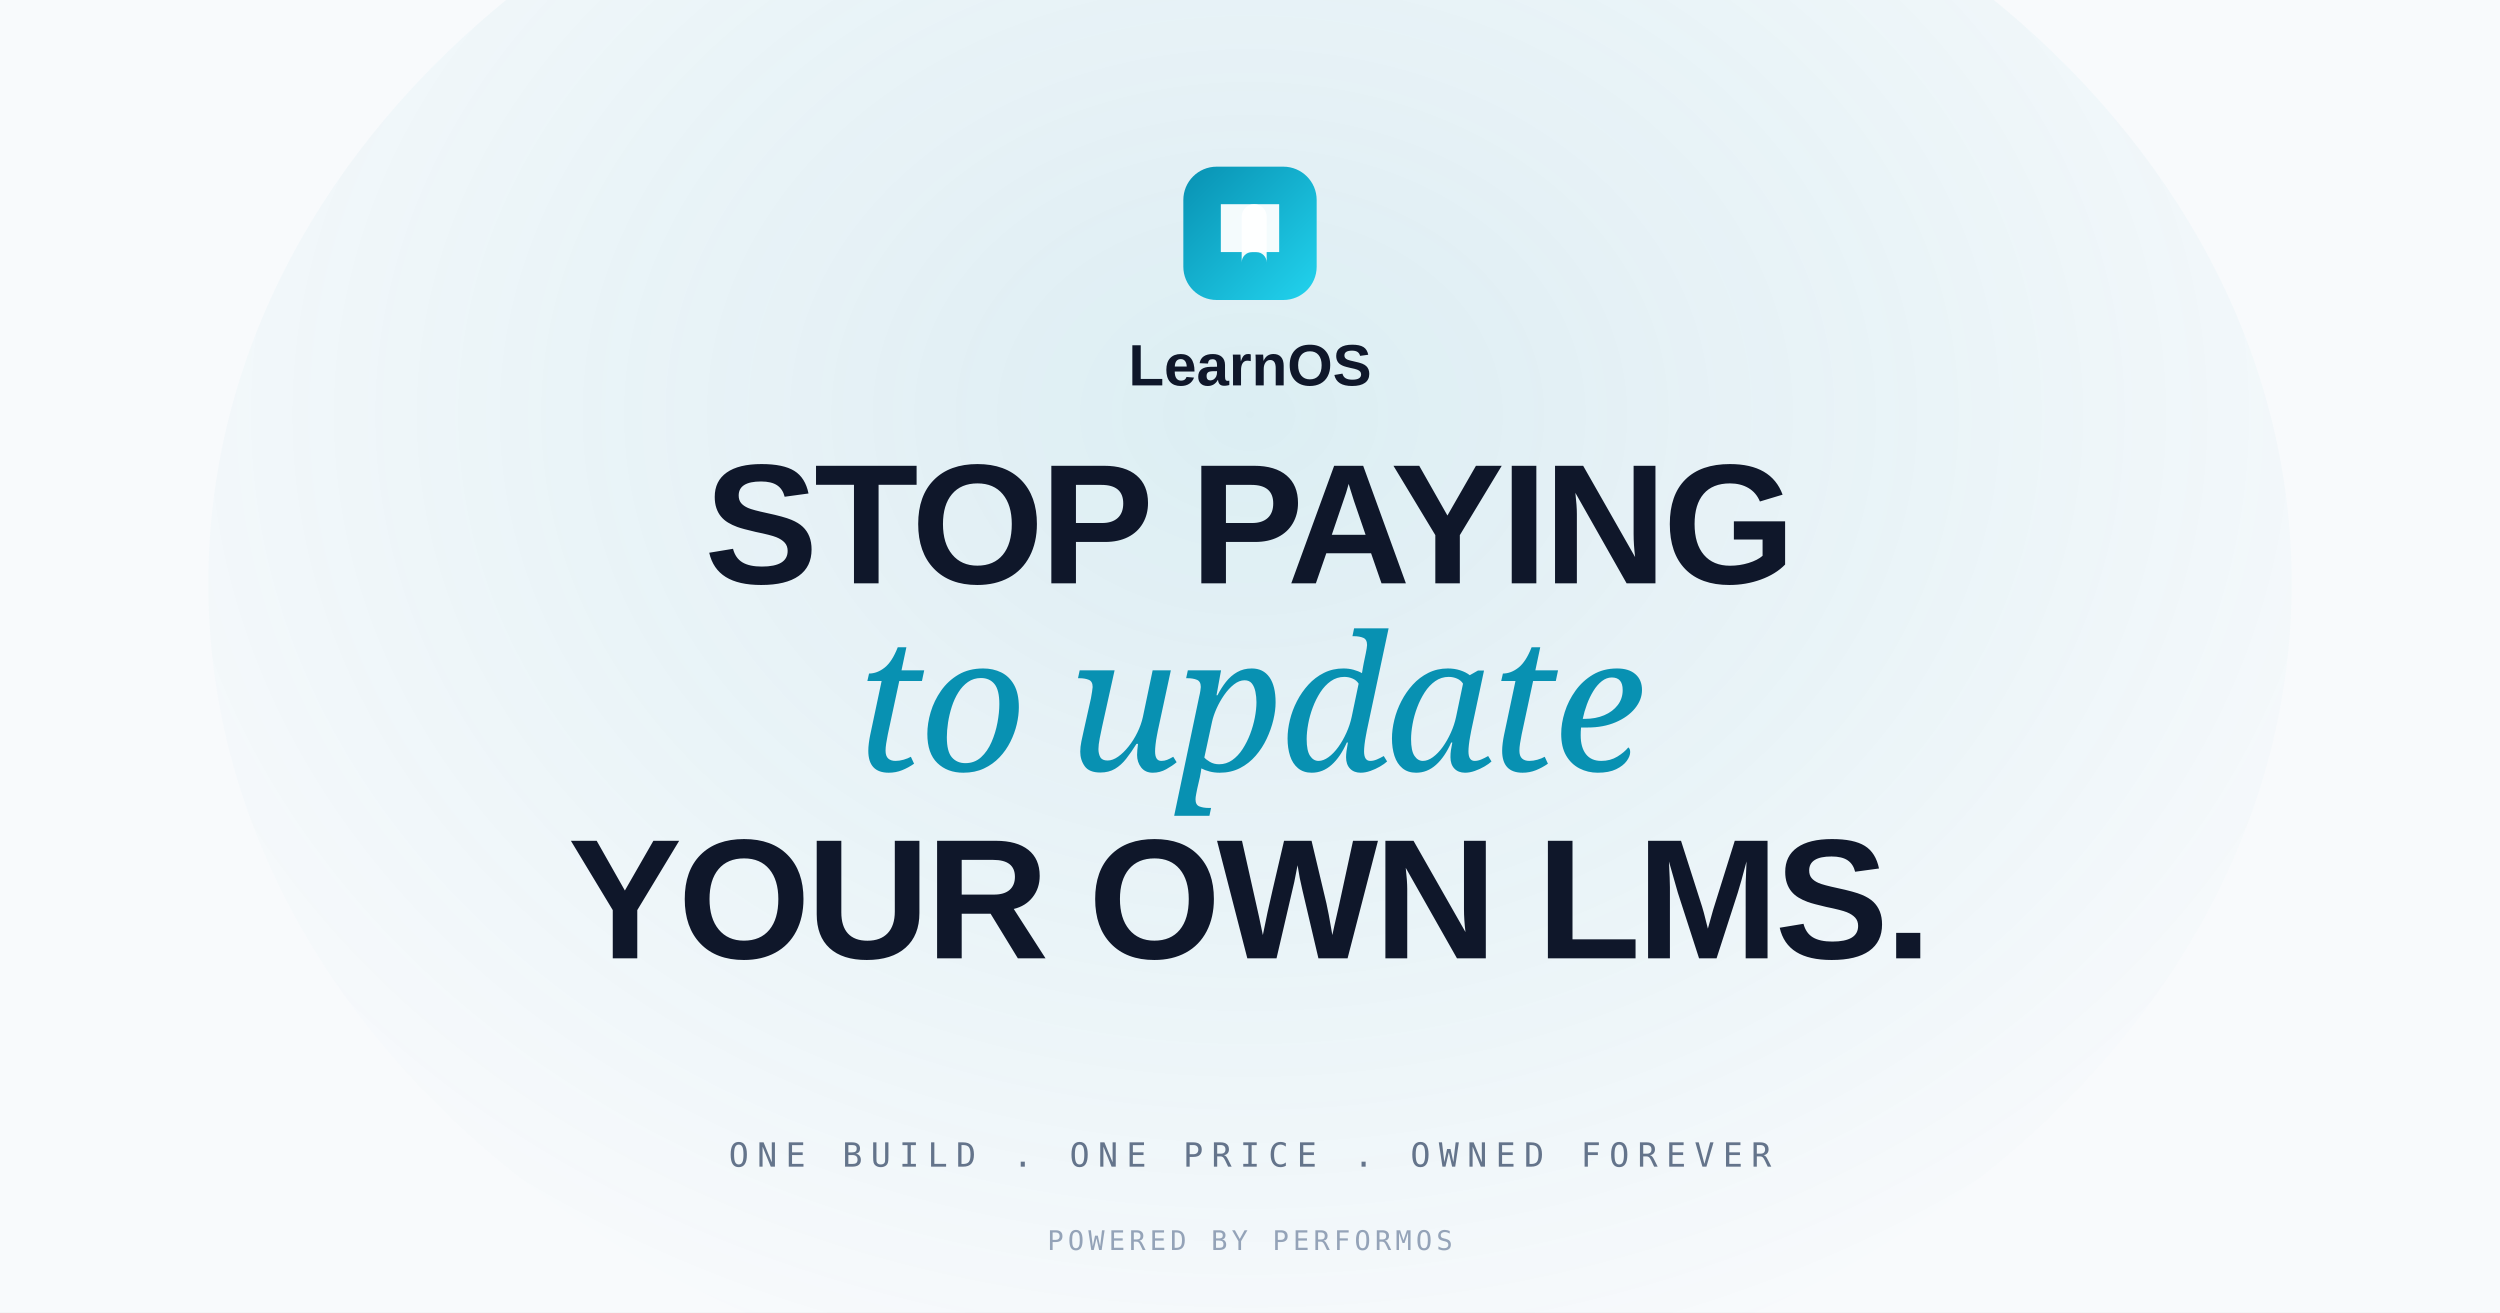
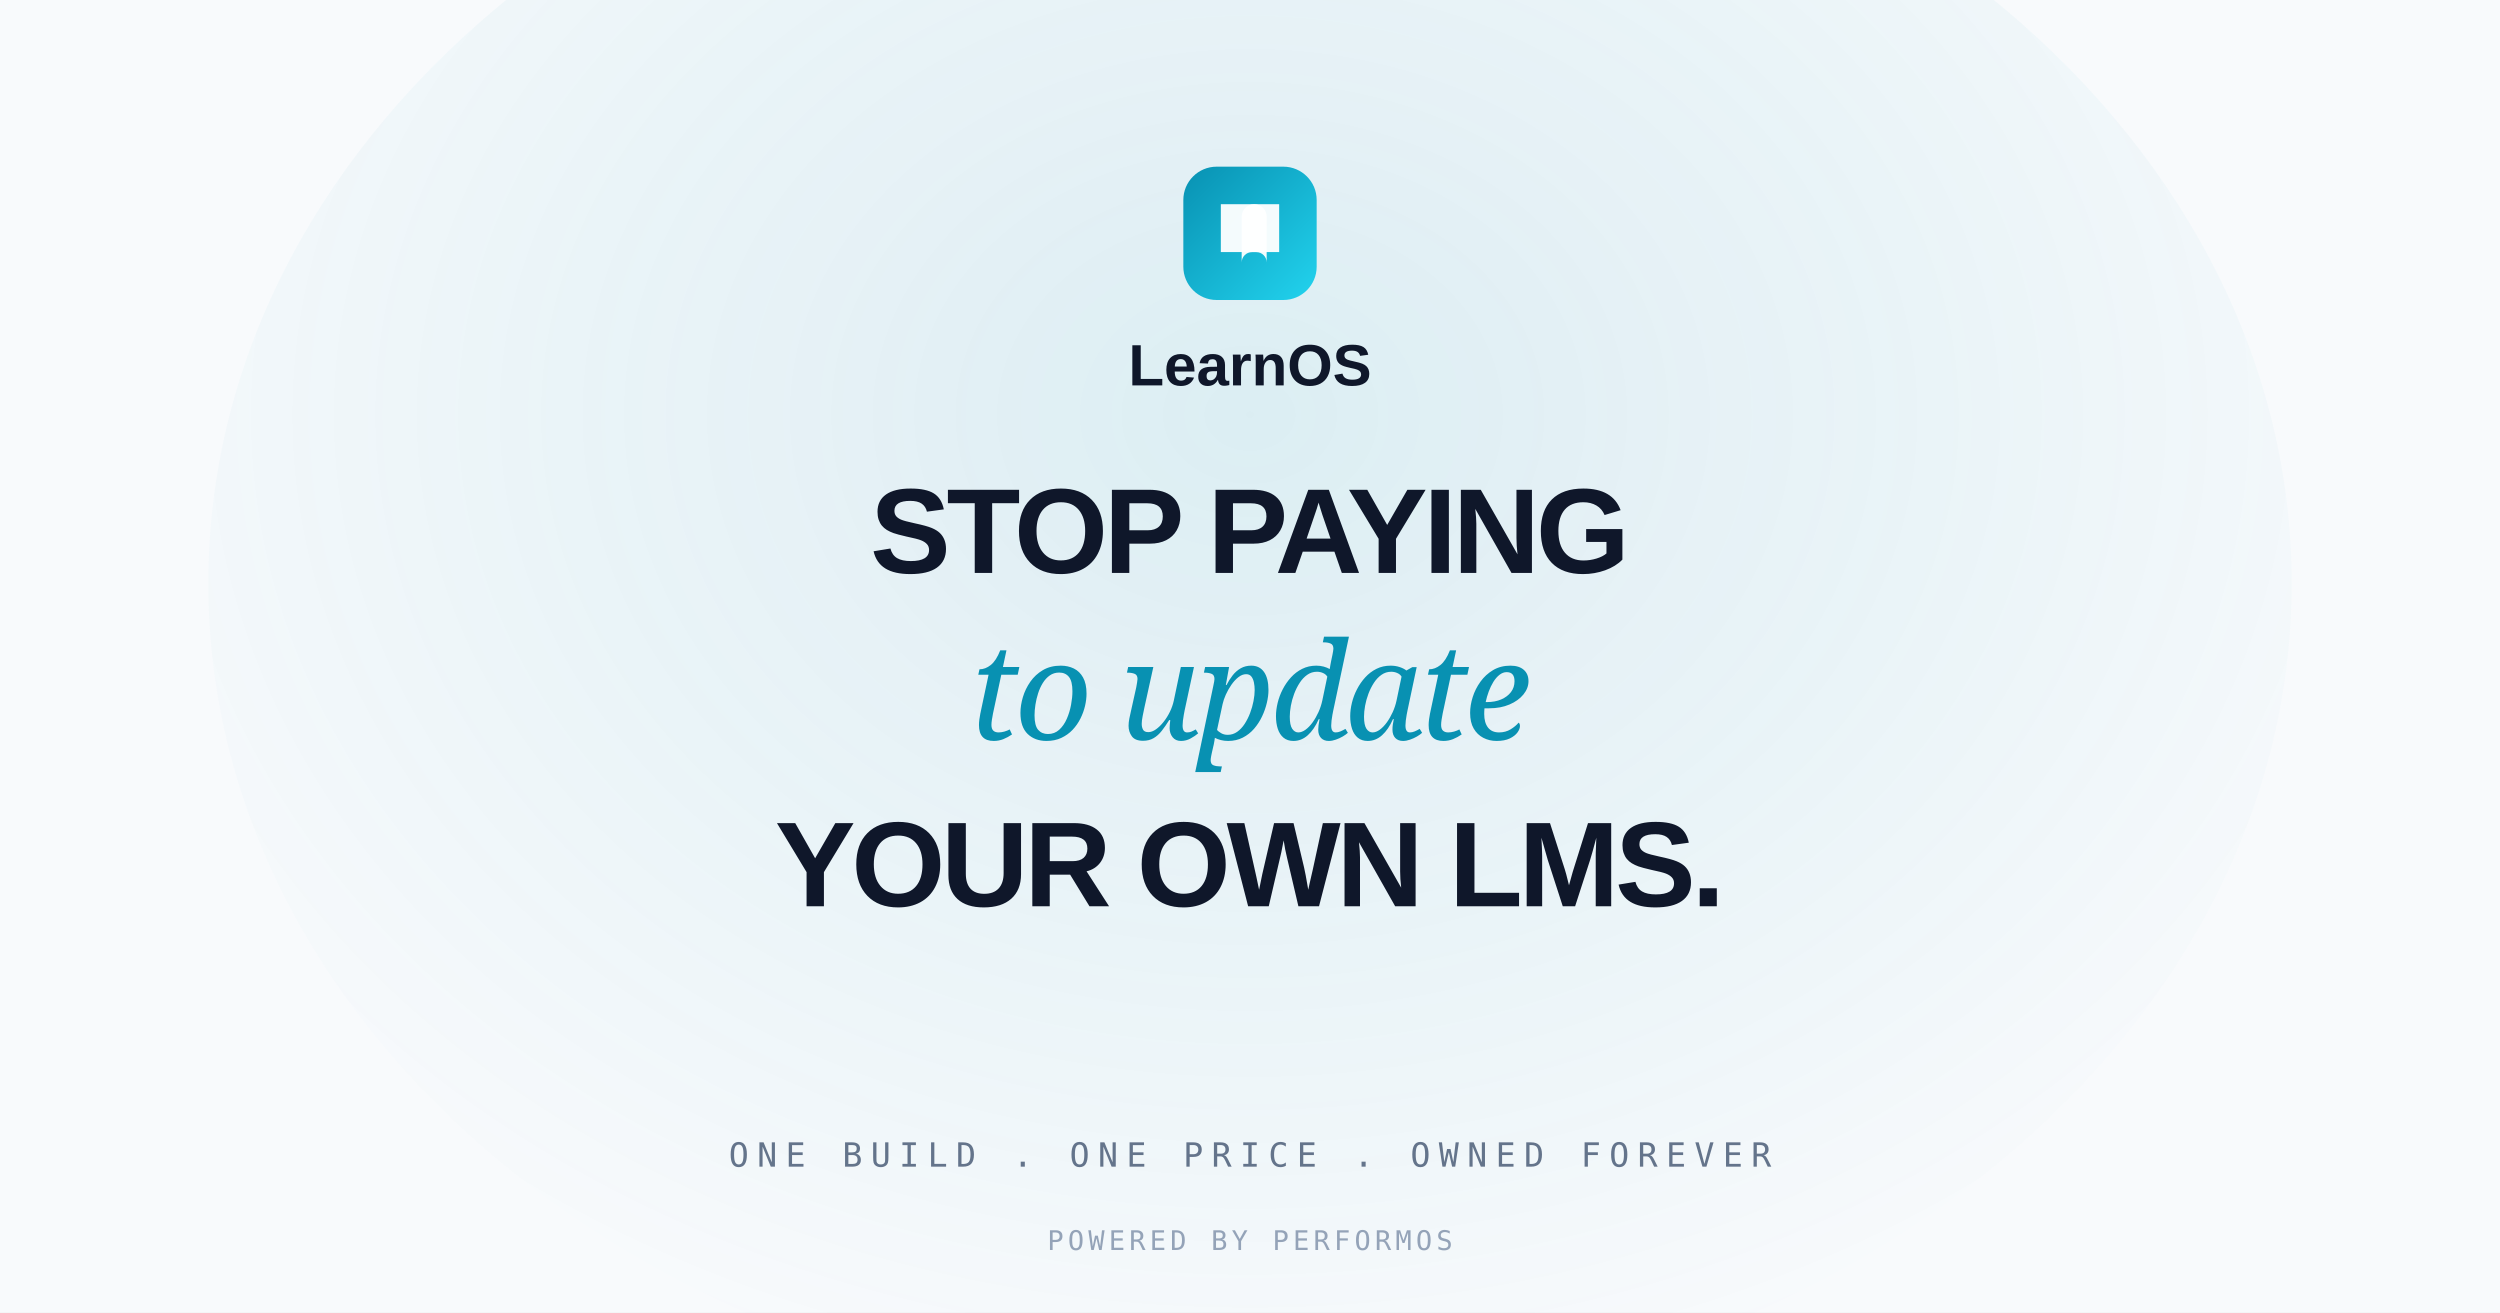
<svg xmlns="http://www.w3.org/2000/svg" viewBox="0 0 1200 630" width="1200" height="630">
  <defs>
    <radialGradient id="glow1" cx="50%" cy="40%" r="60%">
      <stop offset="0%" stop-color="#0891B2" stop-opacity="0.12" />
      <stop offset="100%" stop-color="#0891B2" stop-opacity="0" />
    </radialGradient>
    <linearGradient id="iconBg" x1="0" y1="0" x2="1" y2="1">
      <stop offset="0%" stop-color="#0891B2" />
      <stop offset="100%" stop-color="#22D3EE" />
    </linearGradient>
  </defs>
  <rect width="1200" height="630" fill="#F8FAFC" />
  <ellipse cx="600" cy="280" rx="500" ry="400" fill="url(#glow1)" />
  <g transform="translate(600, 80)" text-anchor="middle">
    <rect x="-32" y="0" width="64" height="64" rx="16" fill="url(#iconBg)" />
    <path d="M-14 18h16a6 6 0 0 1 6 6v22a5 5 0 0 0-5-5h-17z" fill="#fff" opacity="0.95" />
    <path d="M14 18h-12a6 6 0 0 0-6 6v22a5 5 0 0 1 5-5h13z" fill="#fff" opacity="0.95" />
    <text x="0" y="105" font-family="Archivo, 'Helvetica Neue', Arial, sans-serif" font-weight="800" font-size="28" fill="#0F172A" text-anchor="middle">LearnOS</text>
  </g>
-   <text x="600" y="280" font-family="Archivo, 'Helvetica Neue', Arial, sans-serif" font-weight="900" font-size="82" fill="#0F172A" text-anchor="middle" letter-spacing="-2">STOP PAYING</text>
-   <text x="600" y="370" font-family="'Instrument Serif', Georgia, serif" font-style="italic" font-size="90" fill="#0891B2" text-anchor="middle" letter-spacing="-2">to update</text>
-   <text x="600" y="460" font-family="Archivo, 'Helvetica Neue', Arial, sans-serif" font-weight="900" font-size="82" fill="#0F172A" text-anchor="middle" letter-spacing="-2">YOUR OWN LMS.</text>
+   <text x="600" y="275" font-family="Archivo, 'Helvetica Neue', Arial, sans-serif" font-weight="900" font-size="58" fill="#0F172A" text-anchor="middle" letter-spacing="-2">STOP PAYING</text>
+   <text x="600" y="355" font-family="'Instrument Serif', Georgia, serif" font-style="italic" font-size="65" fill="#0891B2" text-anchor="middle" letter-spacing="-2">to update</text>
+   <text x="600" y="435" font-family="Archivo, 'Helvetica Neue', Arial, sans-serif" font-weight="900" font-size="58" fill="#0F172A" text-anchor="middle" letter-spacing="-2">YOUR OWN LMS.</text>
  <text x="600" y="560" font-family="'JetBrains Mono', monospace" font-size="16" font-weight="500" fill="#64748B" text-anchor="middle" letter-spacing="4">ONE BUILD .  ONE PRICE .  OWNED FOREVER</text>
  <text x="600" y="600" font-family="'JetBrains Mono', monospace" font-size="13" fill="#94A3B8" text-anchor="middle" letter-spacing="2">POWERED BY PERFORMOS</text>
</svg>
